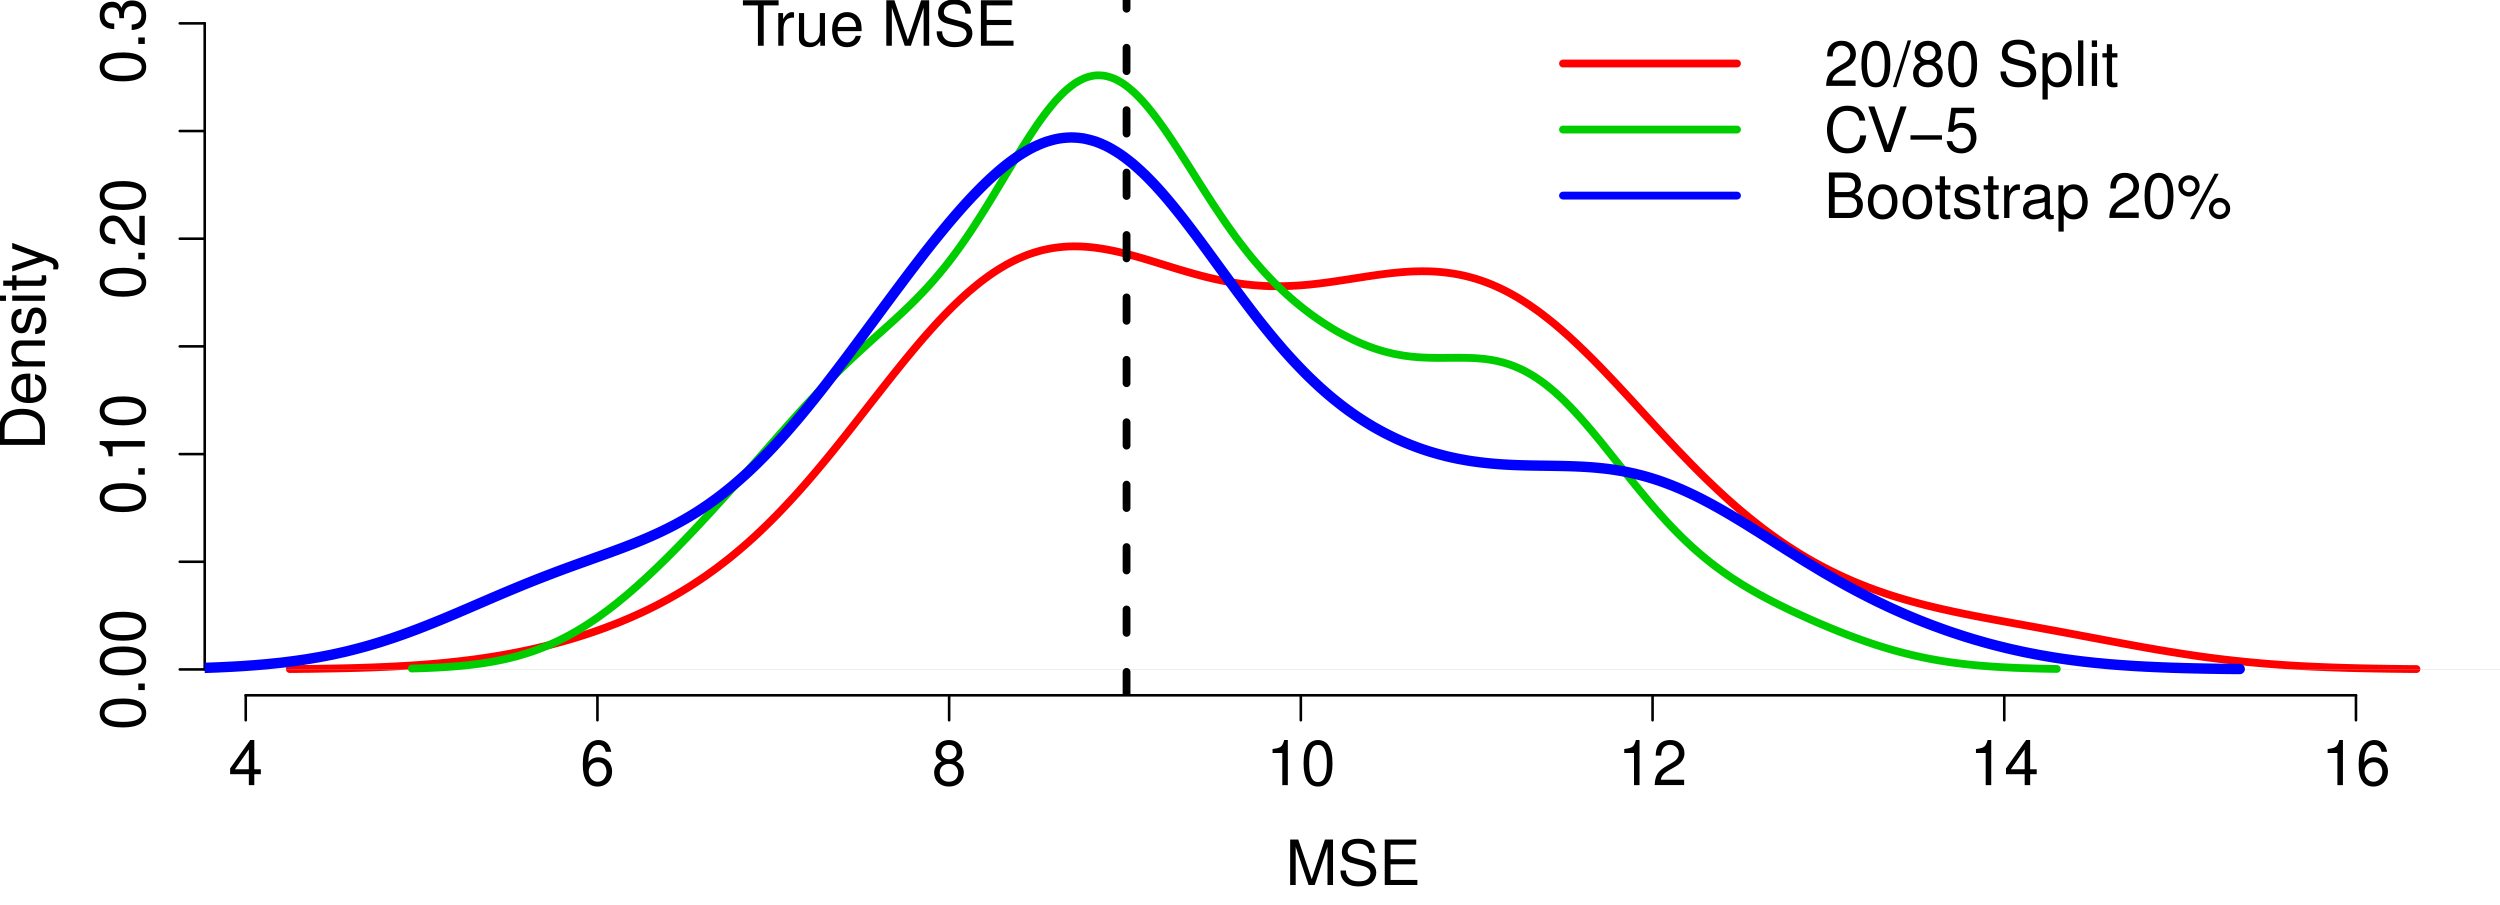
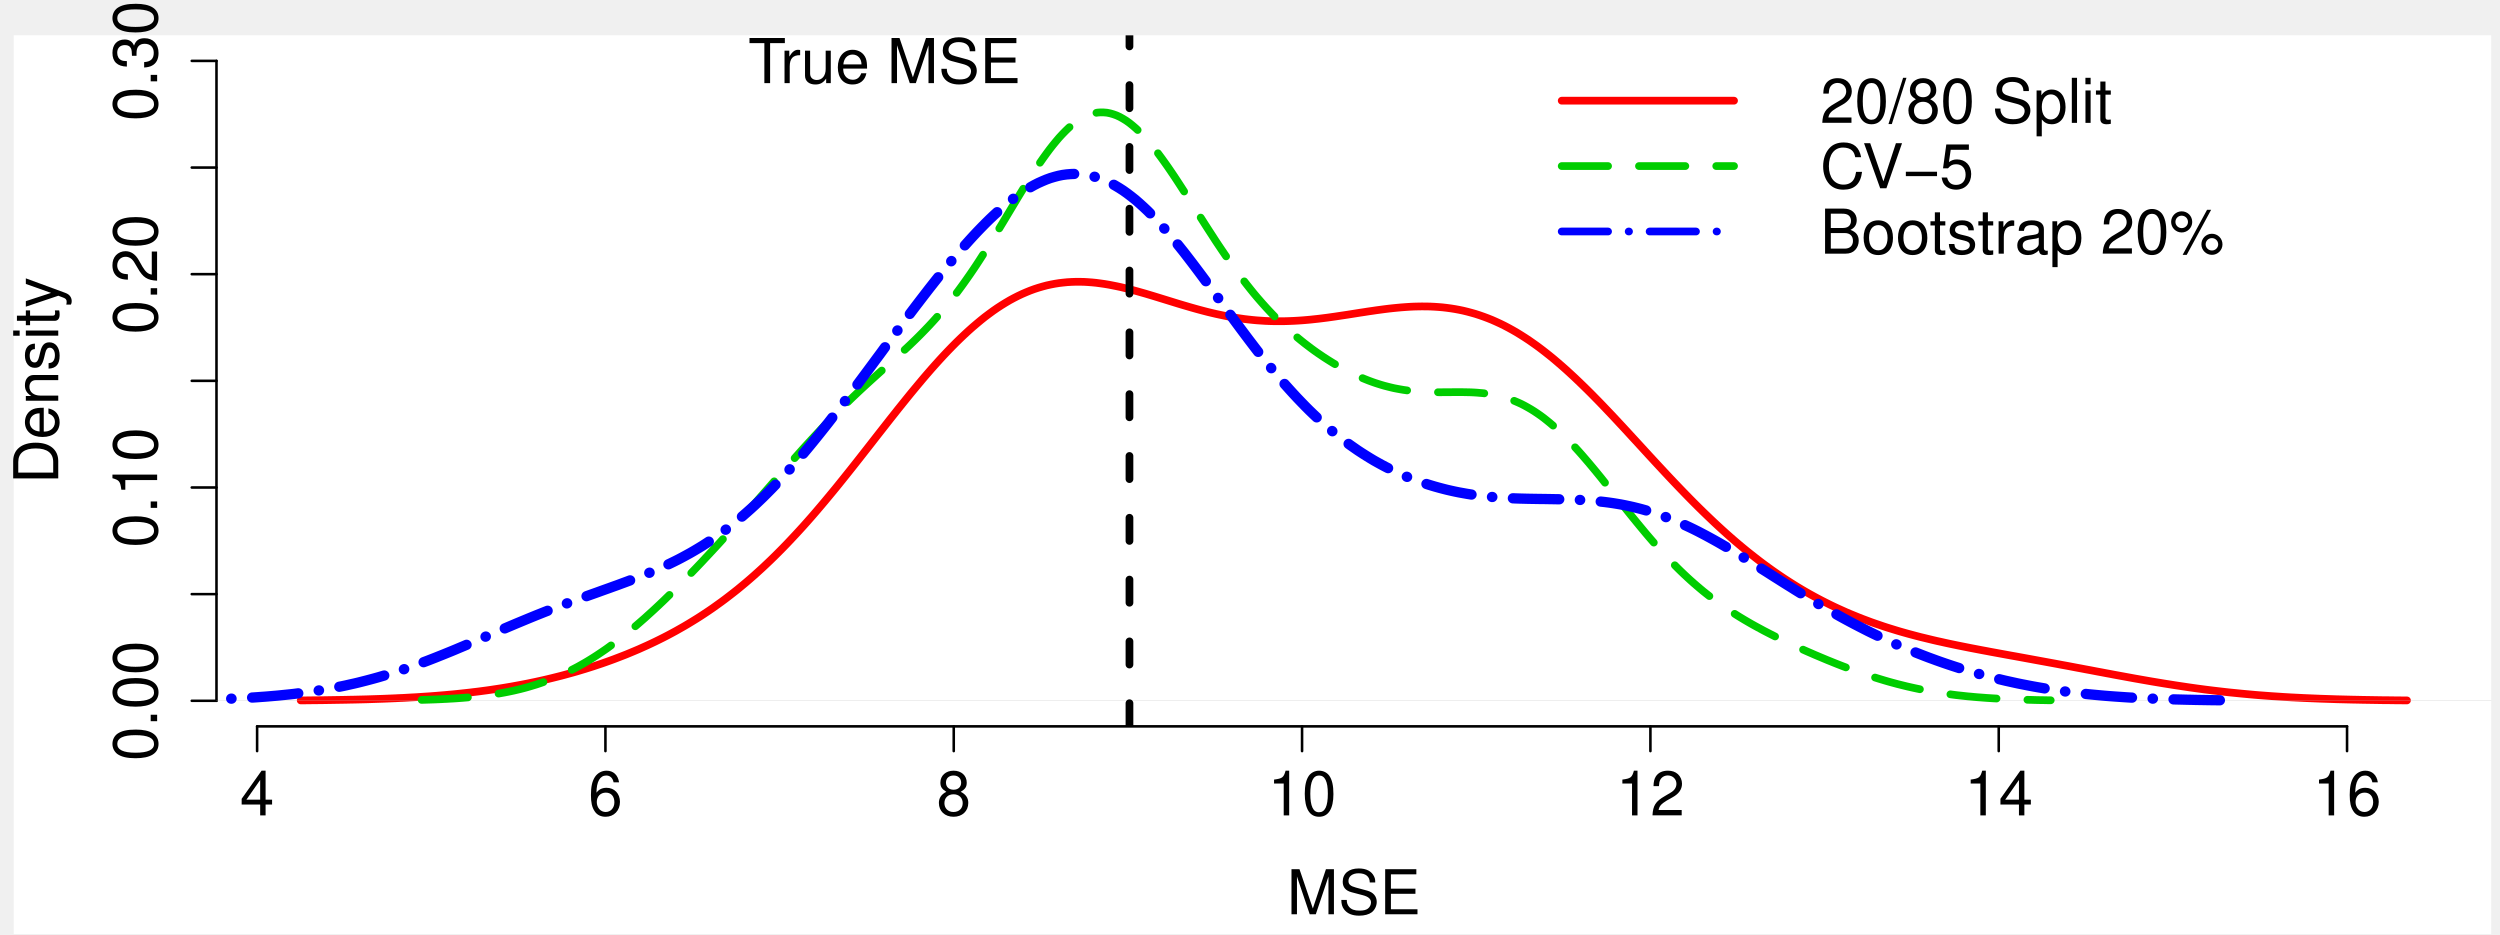
- <svg xmlns="http://www.w3.org/2000/svg" version="1.1" width="721pt" height="261pt" viewBox="0 0 721 261">
+ <svg xmlns="http://www.w3.org/2000/svg" version="1.1" width="728pt" height="272pt" viewBox="-4 -11 728 272">
  <defs>
    <clipPath id="clip_0">
      <path transform="matrix(1,0,0,-1,0,261)" d="M59.04 60.48H721.44V261.72H59.04Z" />
    </clipPath>
    <clipPath id="clip_1">
      <path transform="matrix(1,0,0,-1,0,261)" d="M59.04 60.48H721.44V261.72H59.04Z" />
    </clipPath>
  </defs>
  <path transform="matrix(1,0,0,-1,0,261)" d="M0 0H721.44V261.72H0Z" fill="#ffffff" />
  <g clip-path="url(#clip_0)">
    <path transform="matrix(1,0,0,-1,0,261)" stroke-width="2.25" stroke-linecap="round" stroke-linejoin="round" fill="none" stroke="#ff0000" d="M83.57 68.04 84.77 68.05 85.97 68.06 87.17 68.08 88.37 68.09 89.57 68.1 90.77 68.12 91.98 68.14 93.18 68.16 94.38 68.18 95.58 68.2 96.78 68.22 97.98 68.25 99.18 68.27 100.38 68.3 101.58 68.33 102.78 68.36 103.98 68.4 105.18 68.44 106.38 68.48 107.58 68.52 108.78 68.57 109.98 68.62 111.18 68.67 112.38 68.73 113.58 68.78 114.78 68.85 115.98 68.92 117.18 68.98 118.38 69.06 119.58 69.14 120.78 69.22 121.98 69.31 123.18 69.4 124.38 69.5 125.58 69.6 126.78 69.71 127.98 69.82 129.18 69.94 130.38 70.07 131.58 70.2 132.78 70.33 133.98 70.48 135.18 70.62 136.38 70.78 137.59 70.94 138.79 71.11 139.99 71.29 141.19 71.47 142.39 71.66 143.59 71.86 144.79 72.06 145.99 72.28 147.19 72.5 148.39 72.73 149.59 72.96 150.79 73.21 151.99 73.46 153.19 73.72 154.39 73.99 155.59 74.27 156.79 74.56 157.99 74.86 159.19 75.16 160.39 75.48 161.59 75.81 162.79 76.14 163.99 76.48 165.19 76.84 166.39 77.2 167.59 77.58 168.79 77.96 169.99 78.36 171.19 78.76 172.39 79.18 173.59 79.61 174.79 80.05 175.99 80.51 177.19 80.97 178.39 81.44 179.59 81.94 180.79 82.44 181.99 82.95 183.19 83.49 184.4 84.03 185.6 84.59 186.8 85.16 188 85.75 189.2 86.35 190.4 86.97 191.6 87.61 192.8 88.26 194 88.94 195.2 89.62 196.4 90.33 197.6 91.06 198.8 91.8 200 92.56 201.2 93.35 202.4 94.15 203.6 94.97 204.8 95.83 206 96.69 207.2 97.58 208.4 98.5 209.6 99.43 210.8 100.38 212 101.37 213.2 102.37 214.4 103.4 215.6 104.45 216.8 105.53 218 106.62 219.2 107.75 220.4 108.89 221.6 110.06 222.8 111.26 224 112.47 225.2 113.71 226.4 114.98 227.6 116.26 228.8 117.56 230.01 118.89 231.21 120.24 232.41 121.6 233.61 122.99 234.81 124.4 236.01 125.82 237.21 127.26 238.41 128.71 239.61 130.17 240.81 131.66 242.01 133.15 243.21 134.65 244.41 136.16 245.61 137.68 246.81 139.21 248.01 140.74 249.21 142.27 250.41 143.81 251.61 145.35 252.81 146.88 254.01 148.41 255.21 149.94 256.41 151.45 257.61 152.97 258.81 154.46 260.01 155.95 261.21 157.43 262.41 158.88 263.61 160.32 264.81 161.75 266.01 163.15 267.21 164.53 268.41 165.88 269.61 167.21 270.81 168.51 272.01 169.78 273.21 171.02 274.41 172.23 275.62 173.41 276.82 174.55 278.02 175.66 279.22 176.73 280.42 177.75 281.62 178.75 282.82 179.71 284.02 180.61 285.22 181.49 286.42 182.32 287.62 183.1 288.82 183.84 290.02 184.55 291.22 185.2 292.42 185.81 293.62 186.38 294.82 186.9 296.02 187.39 297.22 187.83 298.42 188.22 299.62 188.57 300.82 188.89 302.02 189.15 303.22 189.38 304.42 189.57 305.62 189.71 306.82 189.83 308.02 189.9 309.22 189.94H310.42L311.62 189.92 312.82 189.85 314.02 189.76 315.22 189.64 316.42 189.48 317.62 189.31 318.82 189.11 320.02 188.88 321.22 188.64 322.43 188.38 323.63 188.09 324.83 187.79 326.03 187.48 327.23 187.15 328.43 186.81 329.63 186.47 330.83 186.11 332.03 185.75 333.23 185.38 334.43 185.01 335.63 184.64 336.83 184.27 338.03 183.9 339.23 183.53 340.43 183.17 341.63 182.82 342.83 182.47 344.03 182.13 345.23 181.8 346.43 181.48 347.63 181.17 348.83 180.88 350.03 180.6 351.23 180.34 352.43 180.09 353.63 179.85 354.83 179.64 356.03 179.44 357.23 179.26 358.43 179.09 359.63 178.95 360.83 178.82 362.03 178.71 363.23 178.63 364.43 178.55 365.63 178.5 366.83 178.47 368.04 178.46H369.24L370.44 178.48 371.64 178.52 372.84 178.57 374.04 178.64 375.24 178.72 376.44 178.82 377.64 178.93 378.84 179.06 380.04 179.19 381.24 179.34 382.44 179.49 383.64 179.66 384.84 179.83 386.04 180.01 387.24 180.19 388.44 180.37 389.64 180.56 390.84 180.75 392.04 180.94 393.24 181.12 394.44 181.31 395.64 181.48 396.84 181.66 398.04 181.82 399.24 181.98 400.44 182.13 401.64 182.26 402.84 182.38 404.04 182.49 405.24 182.58 406.44 182.66 407.64 182.72 408.84 182.75 410.04 182.77 411.24 182.76 412.44 182.74 413.65 182.68 414.85 182.6 416.05 182.5 417.25 182.36 418.45 182.2 419.65 182.01 420.85 181.79 422.05 181.54 423.25 181.25 424.45 180.93 425.65 180.59 426.85 180.2 428.05 179.78 429.25 179.33 430.45 178.85 431.65 178.32 432.85 177.77 434.05 177.18 435.25 176.55 436.45 175.89 437.65 175.2 438.85 174.46 440.05 173.7 441.25 172.91 442.45 172.07 443.65 171.22 444.85 170.32 446.05 169.39 447.25 168.44 448.45 167.46 449.65 166.44 450.85 165.4 452.05 164.34 453.25 163.24 454.45 162.13 455.65 160.99 456.85 159.83 458.05 158.66 459.26 157.46 460.46 156.24 461.66 155.02 462.86 153.77 464.06 152.51 465.26 151.25 466.46 149.97 467.66 148.68 468.86 147.39 470.06 146.09 471.26 144.78 472.46 143.48 473.66 142.17 474.86 140.86 476.06 139.55 477.26 138.25 478.46 136.95 479.66 135.66 480.86 134.37 482.06 133.09 483.26 131.82 484.46 130.56 485.66 129.31 486.86 128.07 488.06 126.84 489.26 125.63 490.46 124.43 491.66 123.25 492.86 122.09 494.06 120.94 495.26 119.8 496.46 118.69 497.66 117.59 498.86 116.51 500.06 115.45 501.26 114.41 502.46 113.39 503.66 112.39 504.86 111.41 506.07 110.45 507.27 109.51 508.47 108.58 509.67 107.68 510.87 106.8 512.07 105.94 513.27 105.1 514.47 104.28 515.67 103.48 516.87 102.7 518.07 101.94 519.27 101.19 520.47 100.47 521.67 99.77 522.87 99.08 524.07 98.42 525.27 97.77 526.47 97.14 527.67 96.53 528.87 95.93 530.07 95.35 531.27 94.79 532.47 94.25 533.67 93.71 534.87 93.2 536.07 92.71 537.27 92.22 538.47 91.75 539.67 91.3 540.87 90.85 542.07 90.43 543.27 90.02 544.47 89.61 545.67 89.22 546.87 88.85 548.07 88.48 549.27 88.12 550.47 87.78 551.68 87.44 552.88 87.12 554.08 86.8 555.28 86.49 556.48 86.2 557.68 85.91 558.88 85.62 560.08 85.34 561.28 85.08 562.48 84.81 563.68 84.55 564.88 84.3 566.08 84.05 567.28 83.81 568.48 83.57 569.68 83.33 570.88 83.1 572.08 82.87 573.28 82.64 574.48 82.42 575.68 82.19 576.88 81.97 578.08 81.75 579.28 81.53 580.48 81.31 581.68 81.09 582.88 80.88 584.08 80.66 585.28 80.44 586.48 80.22 587.68 80 588.88 79.78 590.08 79.56 591.28 79.34 592.48 79.12 593.68 78.9 594.88 78.68 596.08 78.45 597.29 78.23 598.49 78.01 599.69 77.78 600.89 77.55 602.09 77.33 603.29 77.1 604.49 76.88 605.69 76.65 606.89 76.42 608.09 76.2 609.29 75.97 610.49 75.75 611.69 75.52 612.89 75.3 614.09 75.08 615.29 74.86 616.49 74.64 617.69 74.42 618.89 74.21 620.09 74 621.29 73.79 622.49 73.58 623.69 73.38 624.89 73.18 626.09 72.98 627.29 72.79 628.49 72.6 629.69 72.41 630.89 72.23 632.09 72.05 633.29 71.87 634.49 71.7 635.69 71.53 636.89 71.37 638.09 71.21 639.29 71.06 640.49 70.91 641.69 70.77 642.89 70.63 644.1 70.49 645.3 70.36 646.5 70.24 647.7 70.12 648.9 70 650.1 69.89 651.3 69.78 652.5 69.67 653.7 69.57 654.9 69.48 656.1 69.39 657.3 69.3 658.5 69.22 659.7 69.14 660.9 69.06 662.1 68.99 663.3 68.92 664.5 68.86 665.7 68.8 666.9 68.74 668.1 68.69 669.3 68.64 670.5 68.59 671.7 68.54 672.9 68.5 674.1 68.46 675.3 68.42 676.5 68.38 677.7 68.35 678.9 68.32 680.1 68.29 681.3 68.26 682.5 68.24 683.7 68.21 684.9 68.19 686.1 68.17 687.3 68.15 688.5 68.13 689.71 68.11 690.91 68.1 692.11 68.09 693.31 68.07 694.51 68.06 695.71 68.05 696.91 68.04" />
  </g>
  <path transform="matrix(1,0,0,-1,0,261)" stroke-width=".75" stroke-linecap="round" stroke-linejoin="round" fill="none" stroke="#000000" d="M70.87 60.48H679.46" />
  <path transform="matrix(1,0,0,-1,0,261)" stroke-width=".75" stroke-linecap="round" stroke-linejoin="round" fill="none" stroke="#000000" d="M70.87 60.48V53.28" />
  <path transform="matrix(1,0,0,-1,0,261)" stroke-width=".75" stroke-linecap="round" stroke-linejoin="round" fill="none" stroke="#000000" d="M172.3 60.48V53.28" />
  <path transform="matrix(1,0,0,-1,0,261)" stroke-width=".75" stroke-linecap="round" stroke-linejoin="round" fill="none" stroke="#000000" d="M273.73 60.48V53.28" />
  <path transform="matrix(1,0,0,-1,0,261)" stroke-width=".75" stroke-linecap="round" stroke-linejoin="round" fill="none" stroke="#000000" d="M375.16 60.48V53.28" />
  <path transform="matrix(1,0,0,-1,0,261)" stroke-width=".75" stroke-linecap="round" stroke-linejoin="round" fill="none" stroke="#000000" d="M476.6 60.48V53.28" />
  <path transform="matrix(1,0,0,-1,0,261)" stroke-width=".75" stroke-linecap="round" stroke-linejoin="round" fill="none" stroke="#000000" d="M578.03 60.48V53.28" />
  <path transform="matrix(1,0,0,-1,0,261)" stroke-width=".75" stroke-linecap="round" stroke-linejoin="round" fill="none" stroke="#000000" d="M679.46 60.48V53.28" />
  <text xml:space="preserve" transform="matrix(1 0 -0 1 0 261)" font-size="18" font-family="Helvetica">
    <tspan y="-34.56" x="65.87">4</tspan>
  </text>
  <text xml:space="preserve" transform="matrix(1 0 -0 1 0 261)" font-size="18" font-family="Helvetica">
    <tspan y="-34.56" x="167.3">6</tspan>
  </text>
  <text xml:space="preserve" transform="matrix(1 0 -0 1 0 261)" font-size="18" font-family="Helvetica">
    <tspan y="-34.56" x="268.73">8</tspan>
  </text>
  <text xml:space="preserve" transform="matrix(1 0 -0 1 0 261)" font-size="18" font-family="Helvetica">
    <tspan y="-34.56" x="365.16 375.168">10</tspan>
  </text>
  <text xml:space="preserve" transform="matrix(1 0 -0 1 0 261)" font-size="18" font-family="Helvetica">
    <tspan y="-34.56" x="466.59 476.598">12</tspan>
  </text>
  <text xml:space="preserve" transform="matrix(1 0 -0 1 0 261)" font-size="18" font-family="Helvetica">
    <tspan y="-34.56" x="568.02 578.028">14</tspan>
  </text>
  <text xml:space="preserve" transform="matrix(1 0 -0 1 0 261)" font-size="18" font-family="Helvetica">
    <tspan y="-34.56" x="669.45 679.458">16</tspan>
  </text>
  <path transform="matrix(1,0,0,-1,0,261)" stroke-width=".75" stroke-linecap="round" stroke-linejoin="round" fill="none" stroke="#000000" d="M59.04 67.93V254.27" />
  <path transform="matrix(1,0,0,-1,0,261)" stroke-width=".75" stroke-linecap="round" stroke-linejoin="round" fill="none" stroke="#000000" d="M59.04 67.93H51.84" />
  <path transform="matrix(1,0,0,-1,0,261)" stroke-width=".75" stroke-linecap="round" stroke-linejoin="round" fill="none" stroke="#000000" d="M59.04 98.99H51.84" />
  <path transform="matrix(1,0,0,-1,0,261)" stroke-width=".75" stroke-linecap="round" stroke-linejoin="round" fill="none" stroke="#000000" d="M59.04 130.04H51.84" />
  <path transform="matrix(1,0,0,-1,0,261)" stroke-width=".75" stroke-linecap="round" stroke-linejoin="round" fill="none" stroke="#000000" d="M59.04 161.1H51.84" />
  <path transform="matrix(1,0,0,-1,0,261)" stroke-width=".75" stroke-linecap="round" stroke-linejoin="round" fill="none" stroke="#000000" d="M59.04 192.16H51.84" />
  <path transform="matrix(1,0,0,-1,0,261)" stroke-width=".75" stroke-linecap="round" stroke-linejoin="round" fill="none" stroke="#000000" d="M59.04 223.21H51.84" />
  <path transform="matrix(1,0,0,-1,0,261)" stroke-width=".75" stroke-linecap="round" stroke-linejoin="round" fill="none" stroke="#000000" d="M59.04 254.27H51.84" />
  <text xml:space="preserve" transform="matrix(0 -1 1 0 0 261)" font-size="18" font-family="Helvetica">
    <tspan y="41.76" x="50.42 60.428 65.432 75.44">0.00</tspan>
  </text>
  <text xml:space="preserve" transform="matrix(0 -1 1 0 0 261)" font-size="18" font-family="Helvetica">
    <tspan y="41.76" x="112.53 122.538 127.542 137.55">0.10</tspan>
  </text>
  <text xml:space="preserve" transform="matrix(0 -1 1 0 0 261)" font-size="18" font-family="Helvetica">
    <tspan y="41.76" x="174.64 184.648 189.652 199.66">0.20</tspan>
  </text>
  <text xml:space="preserve" transform="matrix(0 -1 1 0 0 261)" font-size="18" font-family="Helvetica">
    <tspan y="41.76" x="236.75 246.758 251.762 261.77">0.30</tspan>
  </text>
  <text xml:space="preserve" transform="matrix(1 0 -0 1 0 261)" font-size="18" font-family="Helvetica">
    <tspan y="-5.76" x="370.74 385.734 397.74">MSE</tspan>
  </text>
  <text xml:space="preserve" transform="matrix(0 -1 1 0 0 261)" font-size="18" font-family="Helvetica">
    <tspan y="12.96" x="131.09 144.086 154.094 164.102 173.102 177.098 182.102">Density</tspan>
  </text>
  <g clip-path="url(#clip_1)">
    <path transform="matrix(1,0,0,-1,0,261)" stroke-width=".08" stroke-linecap="round" stroke-linejoin="round" fill="none" stroke="#bebebe" d="M59.04 67.93H721.44" />
-     <path transform="matrix(1,0,0,-1,0,261)" stroke-width="2.25" stroke-linecap="round" stroke-linejoin="round" fill="none" stroke="#00cd00" d="M118.77 68.19 119.7 68.22 120.63 68.25 121.55 68.28 122.48 68.31 123.41 68.35 124.34 68.39 125.27 68.44 126.2 68.48 127.13 68.54 128.05 68.59 128.98 68.65 129.91 68.72 130.84 68.79 131.77 68.87 132.7 68.95 133.62 69.04 134.55 69.13 135.48 69.23 136.41 69.34 137.34 69.46 138.27 69.58 139.19 69.72 140.12 69.86 141.05 70.01 141.98 70.17 142.91 70.34 143.84 70.52 144.76 70.71 145.69 70.91 146.62 71.13 147.55 71.35 148.48 71.59 149.41 71.84 150.33 72.11 151.26 72.39 152.19 72.67 153.12 72.98 154.05 73.3 154.98 73.64 155.9 73.99 156.83 74.35 157.76 74.73 158.69 75.13 159.62 75.55 160.55 75.98 161.47 76.42 162.4 76.89 163.33 77.37 164.26 77.86 165.19 78.38 166.12 78.91 167.04 79.45 167.97 80.02 168.9 80.6 169.83 81.2 170.76 81.82 171.69 82.45 172.62 83.09 173.54 83.76 174.47 84.44 175.4 85.13 176.33 85.84 177.26 86.56 178.19 87.3 179.11 88.06 180.04 88.82 180.97 89.6 181.9 90.4 182.83 91.21 183.76 92.02 184.68 92.86 185.61 93.7 186.54 94.55 187.47 95.42 188.4 96.3 189.33 97.18 190.25 98.08 191.18 98.98 192.11 99.89 193.04 100.82 193.97 101.75 194.9 102.69 195.82 103.63 196.75 104.59 197.68 105.55 198.61 106.51 199.54 107.49 200.47 108.47 201.39 109.46 202.32 110.45 203.25 111.45 204.18 112.45 205.11 113.46 206.04 114.48 206.96 115.5 207.89 116.52 208.82 117.55 209.75 118.58 210.68 119.62 211.61 120.66 212.54 121.7 213.46 122.75 214.39 123.8 215.32 124.85 216.25 125.91 217.18 126.97 218.11 128.03 219.03 129.08 219.96 130.14 220.89 131.2 221.82 132.26 222.75 133.32 223.68 134.38 224.6 135.43 225.53 136.49 226.46 137.54 227.39 138.58 228.32 139.62 229.25 140.66 230.17 141.69 231.1 142.71 232.03 143.72 232.96 144.73 233.89 145.73 234.82 146.73 235.74 147.71 236.67 148.68 237.6 149.65 238.53 150.6 239.46 151.55 240.39 152.48 241.31 153.41 242.24 154.32 243.17 155.22 244.1 156.12 245.03 157 245.96 157.88 246.88 158.74 247.81 159.6 248.74 160.45 249.67 161.3 250.6 162.14 251.53 162.98 252.45 163.81 253.38 164.64 254.31 165.47 255.24 166.3 256.17 167.14 257.1 167.98 258.03 168.82 258.95 169.68 259.88 170.54 260.81 171.41 261.74 172.3 262.67 173.2 263.6 174.12 264.52 175.05 265.45 176.01 266.38 176.98 267.31 177.98 268.24 179 269.17 180.05 270.09 181.12 271.02 182.23 271.95 183.35 272.88 184.51 273.81 185.7 274.74 186.92 275.66 188.16 276.59 189.44 277.52 190.75 278.45 192.08 279.38 193.44 280.31 194.83 281.23 196.24 282.16 197.69 283.09 199.15 284.02 200.63 284.95 202.13 285.88 203.64 286.8 205.17 287.73 206.71 288.66 208.25 289.59 209.8 290.52 211.35 291.45 212.89 292.37 214.43 293.3 215.96 294.23 217.47 295.16 218.96 296.09 220.43 297.02 221.87 297.95 223.28 298.87 224.66 299.8 225.99 300.73 227.28 301.66 228.53 302.59 229.72 303.52 230.85 304.44 231.94 305.37 232.94 306.3 233.89 307.23 234.79 308.16 235.58 309.09 236.31 310.01 236.99 310.94 237.55 311.87 238.04 312.8 238.47 313.73 238.79 314.66 239.03 315.58 239.21 316.51 239.28 317.44 239.26 318.37 239.18 319.3 238.99 320.23 238.72 321.15 238.39 322.08 237.96 323.01 237.44 323.94 236.87 324.87 236.21 325.8 235.46 326.72 234.67 327.65 233.8 328.58 232.86 329.51 231.87 330.44 230.82 331.37 229.7 332.29 228.55 333.22 227.35 334.15 226.1 335.08 224.81 336.01 223.5 336.94 222.14 337.87 220.76 338.79 219.37 339.72 217.94 340.65 216.5 341.58 215.05 342.51 213.59 343.44 212.13 344.36 210.66 345.29 209.19 346.22 207.73 347.15 206.27 348.08 204.83 349.01 203.4 349.93 201.97 350.86 200.57 351.79 199.19 352.72 197.82 353.65 196.47 354.58 195.16 355.5 193.86 356.43 192.58 357.36 191.34 358.29 190.12 359.22 188.93 360.15 187.76 361.07 186.62 362 185.51 362.93 184.44 363.86 183.38 364.79 182.35 365.72 181.35 366.64 180.38 367.57 179.43 368.5 178.51 369.43 177.62 370.36 176.74 371.29 175.9 372.21 175.07 373.14 174.27 374.07 173.49 375 172.73 375.93 171.99 376.86 171.28 377.78 170.58 378.71 169.9 379.64 169.24 380.57 168.61 381.5 167.98 382.43 167.38 383.36 166.8 384.28 166.23 385.21 165.68 386.14 165.15 387.07 164.64 388 164.14 388.93 163.67 389.85 163.21 390.78 162.77 391.71 162.35 392.64 161.94 393.57 161.56 394.5 161.19 395.42 160.85 396.35 160.52 397.28 160.22 398.21 159.93 399.14 159.66 400.07 159.42 400.99 159.19 401.92 158.97 402.85 158.79 403.78 158.62 404.71 158.46 405.64 158.33 406.56 158.21 407.49 158.11 408.42 158.03 409.35 157.96 410.28 157.9 411.21 157.86 412.13 157.83 413.06 157.8 413.99 157.79 414.92 157.78H415.85L416.78 157.79 417.7 157.8H418.63L419.56 157.81H420.49 421.42L422.35 157.8 423.28 157.78 424.2 157.76 425.13 157.72 426.06 157.66 426.99 157.58 427.92 157.5 428.85 157.38 429.77 157.25 430.7 157.09 431.63 156.9 432.56 156.69 433.49 156.45 434.42 156.18 435.34 155.88 436.27 155.55 437.2 155.17 438.13 154.77 439.06 154.34 439.99 153.86 440.91 153.35 441.84 152.81 442.77 152.23 443.7 151.61 444.63 150.96 445.56 150.27 446.48 149.54 447.41 148.78 448.34 147.99 449.27 147.16 450.2 146.3 451.13 145.41 452.05 144.48 452.98 143.54 453.91 142.56 454.84 141.55 455.77 140.53 456.7 139.48 457.62 138.41 458.55 137.33 459.48 136.22 460.41 135.1 461.34 133.97 462.27 132.83 463.19 131.67 464.12 130.51 465.05 129.35 465.98 128.18 466.91 127.01 467.84 125.84 468.77 124.68 469.69 123.51 470.62 122.35 471.55 121.2 472.48 120.06 473.41 118.93 474.34 117.81 475.26 116.7 476.19 115.61 477.12 114.53 478.05 113.47 478.98 112.42 479.91 111.4 480.83 110.39 481.76 109.4 482.69 108.43 483.62 107.48 484.55 106.54 485.48 105.63 486.4 104.75 487.33 103.88 488.26 103.03 489.19 102.2 490.12 101.4 491.05 100.61 491.97 99.84 492.9 99.1 493.83 98.37 494.76 97.66 495.69 96.97 496.62 96.29 497.54 95.64 498.47 95 499.4 94.37 500.33 93.76 501.26 93.17 502.19 92.58 503.11 92.02 504.04 91.46 504.97 90.92 505.9 90.38 506.83 89.86 507.76 89.35 508.69 88.85 509.61 88.35 510.54 87.87 511.47 87.39 512.4 86.92 513.33 86.45 514.26 86 515.18 85.55 516.11 85.1 517.04 84.66 517.97 84.23 518.9 83.8 519.83 83.38 520.75 82.96 521.68 82.54 522.61 82.13 523.54 81.73 524.47 81.32 525.4 80.93 526.32 80.54 527.25 80.15 528.18 79.76 529.11 79.39 530.04 79.01 530.97 78.64 531.89 78.28 532.82 77.92 533.75 77.57 534.68 77.22 535.61 76.88 536.54 76.54 537.46 76.22 538.39 75.89 539.32 75.58 540.25 75.27 541.18 74.96 542.11 74.67 543.03 74.38 543.96 74.1 544.89 73.82 545.82 73.55 546.75 73.29 547.68 73.04 548.6 72.79 549.53 72.56 550.46 72.33 551.39 72.1 552.32 71.89 553.25 71.68 554.18 71.48 555.1 71.29 556.03 71.1 556.96 70.92 557.89 70.75 558.82 70.59 559.75 70.43 560.67 70.29 561.6 70.14 562.53 70 563.46 69.88 564.39 69.75 565.32 69.63 566.24 69.52 567.17 69.42 568.1 69.32 569.03 69.22 569.96 69.14 570.89 69.05 571.81 68.97 572.74 68.9 573.67 68.83 574.6 68.76 575.53 68.7 576.46 68.64 577.38 68.59 578.31 68.54 579.24 68.49 580.17 68.44 581.1 68.4 582.03 68.36 582.95 68.33 583.88 68.3 584.81 68.27 585.74 68.24 586.67 68.21 587.6 68.19 588.52 68.16 589.45 68.14 590.38 68.12 591.31 68.11 592.24 68.09 593.17 68.08" />
-     <path transform="matrix(1,0,0,-1,0,261)" stroke-width="3" stroke-linecap="round" stroke-linejoin="round" fill="none" stroke="#0000ff" d="M43.83 68.07 45.01 68.08 46.19 68.1 47.37 68.12 48.55 68.13 49.72 68.15 50.9 68.18 52.08 68.2 53.26 68.23 54.44 68.25 55.61 68.28 56.79 68.32 57.97 68.35 59.15 68.39 60.33 68.43 61.51 68.48 62.68 68.52 63.86 68.58 65.04 68.63 66.22 68.69 67.4 68.75 68.58 68.82 69.75 68.89 70.93 68.97 72.11 69.06 73.29 69.14 74.47 69.24 75.65 69.34 76.82 69.44 78 69.56 79.18 69.68 80.36 69.8 81.54 69.93 82.72 70.08 83.89 70.23 85.07 70.38 86.25 70.55 87.43 70.72 88.61 70.9 89.78 71.1 90.96 71.3 92.14 71.51 93.32 71.73 94.5 71.96 95.68 72.19 96.85 72.44 98.03 72.71 99.21 72.97 100.39 73.25 101.57 73.55 102.75 73.85 103.92 74.16 105.1 74.48 106.28 74.81 107.46 75.16 108.64 75.51 109.82 75.87 110.99 76.25 112.17 76.63 113.35 77.02 114.53 77.43 115.71 77.84 116.88 78.26 118.06 78.69 119.24 79.13 120.42 79.57 121.6 80.03 122.78 80.49 123.95 80.96 125.13 81.43 126.31 81.91 127.49 82.39 128.67 82.88 129.85 83.38 131.02 83.87 132.2 84.37 133.38 84.88 134.56 85.38 135.74 85.89 136.92 86.4 138.09 86.9 139.27 87.41 140.45 87.92 141.63 88.43 142.81 88.93 143.98 89.43 145.16 89.93 146.34 90.43 147.52 90.92 148.7 91.41 149.88 91.9 151.05 92.38 152.23 92.86 153.41 93.33 154.59 93.8 155.77 94.26 156.95 94.72 158.12 95.17 159.3 95.62 160.48 96.07 161.66 96.51 162.84 96.95 164.02 97.38 165.19 97.81 166.37 98.24 167.55 98.66 168.73 99.08 169.91 99.5 171.09 99.93 172.26 100.35 173.44 100.77 174.62 101.2 175.8 101.62 176.98 102.06 178.15 102.49 179.33 102.93 180.51 103.38 181.69 103.84 182.87 104.3 184.05 104.78 185.22 105.26 186.4 105.76 187.58 106.27 188.76 106.8 189.94 107.34 191.12 107.9 192.29 108.47 193.47 109.06 194.65 109.68 195.83 110.32 197.01 110.97 198.19 111.65 199.36 112.35 200.54 113.07 201.72 113.83 202.9 114.61 204.08 115.4 205.25 116.24 206.43 117.09 207.61 117.97 208.79 118.89 209.97 119.83 211.15 120.79 212.32 121.79 213.5 122.82 214.68 123.87 215.86 124.95 217.04 126.07 218.22 127.2 219.39 128.37 220.57 129.56 221.75 130.78 222.93 132.02 224.11 133.3 225.29 134.59 226.46 135.91 227.64 137.25 228.82 138.62 230 140 231.18 141.41 232.36 142.84 233.53 144.28 234.71 145.75 235.89 147.23 237.07 148.72 238.25 150.24 239.42 151.76 240.6 153.29 241.78 154.84 242.96 156.4 244.14 157.96 245.32 159.54 246.49 161.12 247.67 162.7 248.85 164.29 250.03 165.88 251.21 167.48 252.39 169.07 253.56 170.67 254.74 172.26 255.92 173.85 257.1 175.44 258.28 177.03 259.46 178.6 260.63 180.17 261.81 181.74 262.99 183.29 264.17 184.83 265.35 186.36 266.52 187.88 267.7 189.38 268.88 190.87 270.06 192.34 271.24 193.79 272.42 195.23 273.59 196.64 274.77 198.03 275.95 199.4 277.13 200.74 278.31 202.06 279.49 203.35 280.66 204.6 281.84 205.82 283.02 207.02 284.2 208.18 285.38 209.3 286.56 210.38 287.73 211.42 288.91 212.42 290.09 213.38 291.27 214.29 292.45 215.15 293.62 215.97 294.8 216.73 295.98 217.44 297.16 218.1 298.34 218.7 299.52 219.23 300.69 219.72 301.87 220.15 303.05 220.5 304.23 220.81 305.41 221.05 306.59 221.21 307.76 221.31 308.94 221.36 310.12 221.32 311.3 221.22 312.48 221.07 313.66 220.81 314.83 220.51 316.01 220.16 317.19 219.7 318.37 219.19 319.55 218.63 320.73 217.97 321.9 217.27 323.08 216.51 324.26 215.67 325.44 214.77 326.62 213.83 327.79 212.81 328.97 211.74 330.15 210.63 331.33 209.45 332.51 208.23 333.69 206.97 334.86 205.66 336.04 204.31 337.22 202.92 338.4 201.49 339.58 200.03 340.76 198.55 341.93 197.04 343.11 195.5 344.29 193.94 345.47 192.37 346.65 190.78 347.83 189.18 349 187.57 350.18 185.96 351.36 184.34 352.54 182.72 353.72 181.11 354.89 179.5 356.07 177.9 357.25 176.31 358.43 174.73 359.61 173.16 360.79 171.61 361.96 170.08 363.14 168.57 364.32 167.09 365.5 165.63 366.68 164.18 367.86 162.77 369.03 161.39 370.21 160.02 371.39 158.7 372.57 157.4 373.75 156.13 374.93 154.9 376.1 153.69 377.28 152.51 378.46 151.37 379.64 150.26 380.82 149.17 381.99 148.13 383.17 147.11 384.35 146.12 385.53 145.17 386.71 144.24 387.89 143.34 389.06 142.48 390.24 141.65 391.42 140.83 392.6 140.06 393.78 139.31 394.96 138.58 396.13 137.88 397.31 137.22 398.49 136.57 399.67 135.95 400.85 135.36 402.03 134.78 403.2 134.24 404.38 133.71 405.56 133.21 406.74 132.73 407.92 132.28 409.1 131.84 410.27 131.43 411.45 131.04 412.63 130.67 413.81 130.32 414.99 129.99 416.16 129.68 417.34 129.38 418.52 129.11 419.7 128.85 420.88 128.61 422.06 128.4 423.23 128.19 424.41 128 425.59 127.84 426.77 127.68 427.95 127.54 429.13 127.41 430.3 127.3 431.48 127.2 432.66 127.11 433.84 127.03 435.02 126.97 436.2 126.91 437.37 126.86 438.55 126.82 439.73 126.79 440.91 126.76 442.09 126.74 443.26 126.72 444.44 126.7 445.62 126.69 446.8 126.67 447.98 126.65 449.16 126.63 450.33 126.61 451.51 126.58 452.69 126.55 453.87 126.51 455.05 126.46 456.23 126.41 457.4 126.34 458.58 126.26 459.76 126.17 460.94 126.06 462.12 125.94 463.3 125.81 464.47 125.66 465.65 125.49 466.83 125.3 468.01 125.1 469.19 124.87 470.37 124.62 471.54 124.36 472.72 124.07 473.9 123.77 475.08 123.44 476.26 123.09 477.43 122.72 478.61 122.33 479.79 121.91 480.97 121.47 482.15 121.02 483.33 120.54 484.5 120.05 485.68 119.53 486.86 118.99 488.04 118.44 489.22 117.87 490.4 117.28 491.57 116.67 492.75 116.05 493.93 115.41 495.11 114.76 496.29 114.1 497.47 113.42 498.64 112.74 499.82 112.04 501 111.33 502.18 110.62 503.36 109.9 504.53 109.17 505.71 108.43 506.89 107.7 508.07 106.95 509.25 106.21 510.43 105.47 511.6 104.72 512.78 103.97 513.96 103.23 515.14 102.48 516.32 101.74 517.5 101.01 518.67 100.27 519.85 99.54 521.03 98.82 522.21 98.1 523.39 97.39 524.57 96.68 525.74 95.98 526.92 95.29 528.1 94.61 529.28 93.93 530.46 93.27 531.63 92.61 532.81 91.96 533.99 91.32 535.17 90.69 536.35 90.07 537.53 89.46 538.7 88.86 539.88 88.26 541.06 87.68 542.24 87.11 543.42 86.55 544.6 85.99 545.77 85.45 546.95 84.92 548.13 84.4 549.31 83.88 550.49 83.38 551.67 82.88 552.84 82.4 554.02 81.92 555.2 81.46 556.38 81 557.56 80.55 558.74 80.12 559.91 79.69 561.09 79.27 562.27 78.86 563.45 78.46 564.63 78.07 565.8 77.69 566.98 77.31 568.16 76.95 569.34 76.59 570.52 76.25 571.7 75.91 572.87 75.58 574.05 75.26 575.23 74.95 576.41 74.65 577.59 74.36 578.77 74.07 579.94 73.79 581.12 73.53 582.3 73.27 583.48 73.01 584.66 72.77 585.84 72.54 587.01 72.31 588.19 72.09 589.37 71.88 590.55 71.68 591.73 71.48 592.9 71.29 594.08 71.11 595.26 70.94 596.44 70.77 597.62 70.61 598.8 70.46 599.97 70.31 601.15 70.17 602.33 70.04 603.51 69.91 604.69 69.79 605.87 69.68 607.04 69.57 608.22 69.46 609.4 69.36 610.58 69.27 611.76 69.18 612.94 69.1 614.11 69.02 615.29 68.94 616.47 68.87 617.65 68.81 618.83 68.74 620 68.69 621.18 68.63 622.36 68.58 623.54 68.53 624.72 68.49 625.9 68.44 627.07 68.4 628.25 68.37 629.43 68.33 630.61 68.3 631.79 68.27 632.97 68.24 634.14 68.22 635.32 68.19 636.5 68.17 637.68 68.15 638.86 68.13 640.04 68.11 641.21 68.1 642.39 68.08 643.57 68.07 644.75 68.06 645.93 68.05" />
+     <path stroke-dasharray="13.5,9" transform="matrix(1,0,0,-1,0,261)" stroke-width="2.25" stroke-linecap="round" stroke-linejoin="round" fill="none" stroke="#00cd00" d="M118.77 68.19 119.7 68.22 120.63 68.25 121.55 68.28 122.48 68.31 123.41 68.35 124.34 68.39 125.27 68.44 126.2 68.48 127.13 68.54 128.05 68.59 128.98 68.65 129.91 68.72 130.84 68.79 131.77 68.87 132.7 68.95 133.62 69.04 134.55 69.13 135.48 69.23 136.41 69.34 137.34 69.46 138.27 69.58 139.19 69.72 140.12 69.86 141.05 70.01 141.98 70.17 142.91 70.34 143.84 70.52 144.76 70.71 145.69 70.91 146.62 71.13 147.55 71.35 148.48 71.59 149.41 71.84 150.33 72.11 151.26 72.39 152.19 72.67 153.12 72.98 154.05 73.3 154.98 73.64 155.9 73.99 156.83 74.35 157.76 74.73 158.69 75.13 159.62 75.55 160.55 75.98 161.47 76.42 162.4 76.89 163.33 77.37 164.26 77.86 165.19 78.38 166.12 78.91 167.04 79.45 167.97 80.02 168.9 80.6 169.83 81.2 170.76 81.82 171.69 82.45 172.62 83.09 173.54 83.76 174.47 84.44 175.4 85.13 176.33 85.84 177.26 86.56 178.19 87.3 179.11 88.06 180.04 88.82 180.97 89.6 181.9 90.4 182.83 91.21 183.76 92.02 184.68 92.86 185.61 93.7 186.54 94.55 187.47 95.42 188.4 96.3 189.33 97.18 190.25 98.08 191.18 98.98 192.11 99.89 193.04 100.82 193.97 101.75 194.9 102.69 195.82 103.63 196.75 104.59 197.68 105.55 198.61 106.51 199.54 107.49 200.47 108.47 201.39 109.46 202.32 110.45 203.25 111.45 204.18 112.45 205.11 113.46 206.04 114.48 206.96 115.5 207.89 116.52 208.82 117.55 209.75 118.58 210.68 119.62 211.61 120.66 212.54 121.7 213.46 122.75 214.39 123.8 215.32 124.85 216.25 125.91 217.18 126.97 218.11 128.03 219.03 129.08 219.96 130.14 220.89 131.2 221.82 132.26 222.75 133.32 223.68 134.38 224.6 135.43 225.53 136.49 226.46 137.54 227.39 138.58 228.32 139.62 229.25 140.66 230.17 141.69 231.1 142.71 232.03 143.72 232.96 144.73 233.89 145.73 234.82 146.73 235.74 147.71 236.67 148.68 237.6 149.65 238.53 150.6 239.46 151.55 240.39 152.48 241.31 153.41 242.24 154.32 243.17 155.22 244.1 156.12 245.03 157 245.96 157.88 246.88 158.74 247.81 159.6 248.74 160.45 249.67 161.3 250.6 162.14 251.53 162.98 252.45 163.81 253.38 164.64 254.31 165.47 255.24 166.3 256.17 167.14 257.1 167.98 258.03 168.82 258.95 169.68 259.88 170.54 260.81 171.41 261.74 172.3 262.67 173.2 263.6 174.12 264.52 175.05 265.45 176.01 266.38 176.98 267.31 177.98 268.24 179 269.17 180.05 270.09 181.12 271.02 182.23 271.95 183.35 272.88 184.51 273.81 185.7 274.74 186.92 275.66 188.16 276.59 189.44 277.52 190.75 278.45 192.08 279.38 193.44 280.31 194.83 281.23 196.24 282.16 197.69 283.09 199.15 284.02 200.63 284.95 202.13 285.88 203.64 286.8 205.17 287.73 206.71 288.66 208.25 289.59 209.8 290.52 211.35 291.45 212.89 292.37 214.43 293.3 215.96 294.23 217.47 295.16 218.96 296.09 220.43 297.02 221.87 297.95 223.28 298.87 224.66 299.8 225.99 300.73 227.28 301.66 228.53 302.59 229.72 303.52 230.85 304.44 231.94 305.37 232.94 306.3 233.89 307.23 234.79 308.16 235.58 309.09 236.31 310.01 236.99 310.94 237.55 311.87 238.04 312.8 238.47 313.73 238.79 314.66 239.03 315.58 239.21 316.51 239.28 317.44 239.26 318.37 239.18 319.3 238.99 320.23 238.72 321.15 238.39 322.08 237.96 323.01 237.44 323.94 236.87 324.87 236.21 325.8 235.46 326.72 234.67 327.65 233.8 328.58 232.86 329.51 231.87 330.44 230.82 331.37 229.7 332.29 228.55 333.22 227.35 334.15 226.1 335.08 224.81 336.01 223.5 336.94 222.14 337.87 220.76 338.79 219.37 339.72 217.94 340.65 216.5 341.58 215.05 342.51 213.59 343.44 212.13 344.36 210.66 345.29 209.19 346.22 207.73 347.15 206.27 348.08 204.83 349.01 203.4 349.93 201.97 350.86 200.57 351.79 199.19 352.72 197.82 353.65 196.47 354.58 195.16 355.5 193.86 356.43 192.58 357.36 191.34 358.29 190.12 359.22 188.93 360.15 187.76 361.07 186.62 362 185.51 362.93 184.44 363.86 183.38 364.79 182.35 365.72 181.35 366.64 180.38 367.57 179.43 368.5 178.51 369.43 177.62 370.36 176.74 371.29 175.9 372.21 175.07 373.14 174.27 374.07 173.49 375 172.73 375.93 171.99 376.86 171.28 377.78 170.58 378.71 169.9 379.64 169.24 380.57 168.61 381.5 167.98 382.43 167.38 383.36 166.8 384.28 166.23 385.21 165.68 386.14 165.15 387.07 164.64 388 164.14 388.93 163.67 389.85 163.21 390.78 162.77 391.71 162.35 392.64 161.94 393.57 161.56 394.5 161.19 395.42 160.85 396.35 160.52 397.28 160.22 398.21 159.93 399.14 159.66 400.07 159.42 400.99 159.19 401.92 158.97 402.85 158.79 403.78 158.62 404.71 158.46 405.64 158.33 406.56 158.21 407.49 158.11 408.42 158.03 409.35 157.96 410.28 157.9 411.21 157.86 412.13 157.83 413.06 157.8 413.99 157.79 414.92 157.78H415.85L416.78 157.79 417.7 157.8H418.63L419.56 157.81H420.49 421.42L422.35 157.8 423.28 157.78 424.2 157.76 425.13 157.72 426.06 157.66 426.99 157.58 427.92 157.5 428.85 157.38 429.77 157.25 430.7 157.09 431.63 156.9 432.56 156.69 433.49 156.45 434.42 156.18 435.34 155.88 436.27 155.55 437.2 155.17 438.13 154.77 439.06 154.34 439.99 153.86 440.91 153.35 441.84 152.81 442.77 152.23 443.7 151.61 444.63 150.96 445.56 150.27 446.48 149.54 447.41 148.78 448.34 147.99 449.27 147.16 450.2 146.3 451.13 145.41 452.05 144.48 452.98 143.54 453.91 142.56 454.84 141.55 455.77 140.53 456.7 139.48 457.62 138.41 458.55 137.33 459.48 136.22 460.41 135.1 461.34 133.97 462.27 132.83 463.19 131.67 464.12 130.51 465.05 129.35 465.98 128.18 466.91 127.01 467.84 125.84 468.77 124.68 469.69 123.51 470.62 122.35 471.55 121.2 472.48 120.06 473.41 118.93 474.34 117.81 475.26 116.7 476.19 115.61 477.12 114.53 478.05 113.47 478.98 112.42 479.91 111.4 480.83 110.39 481.76 109.4 482.69 108.43 483.62 107.48 484.55 106.54 485.48 105.63 486.4 104.75 487.33 103.88 488.26 103.03 489.19 102.2 490.12 101.4 491.05 100.61 491.97 99.84 492.9 99.1 493.83 98.37 494.76 97.66 495.69 96.97 496.62 96.29 497.54 95.64 498.47 95 499.4 94.37 500.33 93.76 501.26 93.17 502.19 92.58 503.11 92.02 504.04 91.46 504.97 90.92 505.9 90.38 506.83 89.86 507.76 89.35 508.69 88.85 509.61 88.35 510.54 87.87 511.47 87.39 512.4 86.92 513.33 86.45 514.26 86 515.18 85.55 516.11 85.1 517.04 84.66 517.97 84.23 518.9 83.8 519.83 83.38 520.75 82.96 521.68 82.54 522.61 82.13 523.54 81.73 524.47 81.32 525.4 80.93 526.32 80.54 527.25 80.15 528.18 79.76 529.11 79.39 530.04 79.01 530.97 78.64 531.89 78.28 532.82 77.92 533.75 77.57 534.68 77.22 535.61 76.88 536.54 76.54 537.46 76.22 538.39 75.89 539.32 75.58 540.25 75.27 541.18 74.96 542.11 74.67 543.03 74.38 543.96 74.1 544.89 73.82 545.82 73.55 546.75 73.29 547.68 73.04 548.6 72.79 549.53 72.56 550.46 72.33 551.39 72.1 552.32 71.89 553.25 71.68 554.18 71.48 555.1 71.29 556.03 71.1 556.96 70.92 557.89 70.75 558.82 70.59 559.75 70.43 560.67 70.29 561.6 70.14 562.53 70 563.46 69.88 564.39 69.75 565.32 69.63 566.24 69.52 567.17 69.42 568.1 69.32 569.03 69.22 569.96 69.14 570.89 69.05 571.81 68.97 572.74 68.9 573.67 68.83 574.6 68.76 575.53 68.7 576.46 68.64 577.38 68.59 578.31 68.54 579.24 68.49 580.17 68.44 581.1 68.4 582.03 68.36 582.95 68.33 583.88 68.3 584.81 68.27 585.74 68.24 586.67 68.21 587.6 68.19 588.52 68.16 589.45 68.14 590.38 68.12 591.31 68.11 592.24 68.09 593.17 68.08" />
+     <path stroke-dasharray="13.5,6,0.1,6" transform="matrix(1,0,0,-1,0,261)" stroke-width="3" stroke-linecap="round" stroke-linejoin="round" fill="none" stroke="#0000ff" d="M43.83 68.07 45.01 68.08 46.19 68.1 47.37 68.12 48.55 68.13 49.72 68.15 50.9 68.18 52.08 68.2 53.26 68.23 54.44 68.25 55.61 68.28 56.79 68.32 57.97 68.35 59.15 68.39 60.33 68.43 61.51 68.48 62.68 68.52 63.86 68.58 65.04 68.63 66.22 68.69 67.4 68.75 68.58 68.82 69.75 68.89 70.93 68.97 72.11 69.06 73.29 69.14 74.47 69.24 75.65 69.34 76.82 69.44 78 69.56 79.18 69.68 80.36 69.8 81.54 69.93 82.72 70.08 83.89 70.23 85.07 70.38 86.25 70.55 87.43 70.72 88.61 70.9 89.78 71.1 90.96 71.3 92.14 71.51 93.32 71.73 94.5 71.96 95.68 72.19 96.85 72.44 98.03 72.71 99.21 72.97 100.39 73.25 101.57 73.55 102.75 73.85 103.92 74.16 105.1 74.48 106.28 74.81 107.46 75.16 108.64 75.51 109.82 75.87 110.99 76.25 112.17 76.63 113.35 77.02 114.53 77.43 115.71 77.84 116.88 78.26 118.06 78.69 119.24 79.13 120.42 79.57 121.6 80.03 122.78 80.49 123.95 80.96 125.13 81.43 126.31 81.91 127.49 82.39 128.67 82.88 129.85 83.38 131.02 83.87 132.2 84.37 133.38 84.88 134.56 85.38 135.74 85.89 136.92 86.4 138.09 86.9 139.27 87.41 140.45 87.92 141.63 88.43 142.81 88.93 143.98 89.43 145.16 89.93 146.34 90.43 147.52 90.92 148.7 91.41 149.88 91.9 151.05 92.38 152.23 92.86 153.41 93.33 154.59 93.8 155.77 94.26 156.95 94.72 158.12 95.17 159.3 95.62 160.48 96.07 161.66 96.51 162.84 96.95 164.02 97.38 165.19 97.81 166.37 98.24 167.55 98.66 168.73 99.08 169.91 99.5 171.09 99.93 172.26 100.35 173.44 100.77 174.62 101.2 175.8 101.62 176.98 102.06 178.15 102.49 179.33 102.93 180.51 103.38 181.69 103.84 182.87 104.3 184.05 104.78 185.22 105.26 186.4 105.76 187.58 106.27 188.76 106.8 189.94 107.34 191.12 107.9 192.29 108.47 193.47 109.06 194.65 109.68 195.83 110.32 197.01 110.97 198.19 111.65 199.36 112.35 200.54 113.07 201.72 113.83 202.9 114.61 204.08 115.4 205.25 116.24 206.43 117.09 207.61 117.97 208.79 118.89 209.97 119.83 211.15 120.79 212.32 121.79 213.5 122.82 214.68 123.87 215.86 124.95 217.04 126.07 218.22 127.2 219.39 128.37 220.57 129.56 221.75 130.78 222.93 132.02 224.11 133.3 225.29 134.59 226.46 135.91 227.64 137.25 228.82 138.62 230 140 231.18 141.41 232.36 142.84 233.53 144.28 234.71 145.75 235.89 147.23 237.07 148.72 238.25 150.24 239.42 151.76 240.6 153.29 241.78 154.84 242.96 156.4 244.14 157.96 245.32 159.54 246.49 161.12 247.67 162.7 248.85 164.29 250.03 165.88 251.21 167.48 252.39 169.07 253.56 170.67 254.74 172.26 255.92 173.85 257.1 175.44 258.28 177.03 259.46 178.6 260.63 180.17 261.81 181.74 262.99 183.29 264.17 184.83 265.35 186.36 266.52 187.88 267.7 189.38 268.88 190.87 270.06 192.34 271.24 193.79 272.42 195.23 273.59 196.64 274.77 198.03 275.95 199.4 277.13 200.74 278.31 202.06 279.49 203.35 280.66 204.6 281.84 205.82 283.02 207.02 284.2 208.18 285.38 209.3 286.56 210.38 287.73 211.42 288.91 212.42 290.09 213.38 291.27 214.29 292.45 215.15 293.62 215.97 294.8 216.73 295.98 217.44 297.16 218.1 298.34 218.7 299.52 219.23 300.69 219.72 301.87 220.15 303.05 220.5 304.23 220.81 305.41 221.05 306.59 221.21 307.76 221.31 308.94 221.36 310.12 221.32 311.3 221.22 312.48 221.07 313.66 220.81 314.83 220.51 316.01 220.16 317.19 219.7 318.37 219.19 319.55 218.63 320.73 217.97 321.9 217.27 323.08 216.51 324.26 215.67 325.44 214.77 326.62 213.83 327.79 212.81 328.97 211.74 330.15 210.63 331.33 209.45 332.51 208.23 333.69 206.97 334.86 205.66 336.04 204.31 337.22 202.92 338.4 201.49 339.58 200.03 340.76 198.55 341.93 197.04 343.11 195.5 344.29 193.94 345.47 192.37 346.65 190.78 347.83 189.18 349 187.57 350.18 185.96 351.36 184.34 352.54 182.72 353.72 181.11 354.89 179.5 356.07 177.9 357.25 176.31 358.43 174.73 359.61 173.16 360.79 171.61 361.96 170.08 363.14 168.57 364.32 167.09 365.5 165.63 366.68 164.18 367.86 162.77 369.03 161.39 370.21 160.02 371.39 158.7 372.57 157.4 373.75 156.13 374.93 154.9 376.1 153.69 377.28 152.51 378.46 151.37 379.64 150.26 380.82 149.17 381.99 148.13 383.17 147.11 384.35 146.12 385.53 145.17 386.71 144.24 387.89 143.34 389.06 142.48 390.24 141.65 391.42 140.83 392.6 140.06 393.78 139.31 394.96 138.58 396.13 137.88 397.31 137.22 398.49 136.57 399.67 135.95 400.85 135.36 402.03 134.78 403.2 134.24 404.38 133.71 405.56 133.21 406.74 132.73 407.92 132.28 409.1 131.84 410.27 131.43 411.45 131.04 412.63 130.67 413.81 130.32 414.99 129.99 416.16 129.68 417.34 129.38 418.52 129.11 419.7 128.85 420.88 128.61 422.06 128.4 423.23 128.19 424.41 128 425.59 127.84 426.77 127.68 427.95 127.54 429.13 127.41 430.3 127.3 431.48 127.2 432.66 127.11 433.84 127.03 435.02 126.97 436.2 126.91 437.37 126.86 438.55 126.82 439.73 126.79 440.91 126.76 442.09 126.74 443.26 126.72 444.44 126.7 445.62 126.69 446.8 126.67 447.98 126.65 449.16 126.63 450.33 126.61 451.51 126.58 452.69 126.55 453.87 126.51 455.05 126.46 456.23 126.41 457.4 126.34 458.58 126.26 459.76 126.17 460.94 126.06 462.12 125.94 463.3 125.81 464.47 125.66 465.65 125.49 466.83 125.3 468.01 125.1 469.19 124.87 470.37 124.62 471.54 124.36 472.72 124.07 473.9 123.77 475.08 123.44 476.26 123.09 477.43 122.72 478.61 122.33 479.79 121.91 480.97 121.47 482.15 121.02 483.33 120.54 484.5 120.05 485.68 119.53 486.86 118.99 488.04 118.44 489.22 117.87 490.4 117.28 491.57 116.67 492.75 116.05 493.93 115.41 495.11 114.76 496.29 114.1 497.47 113.42 498.64 112.74 499.82 112.04 501 111.33 502.18 110.62 503.36 109.9 504.53 109.17 505.71 108.43 506.89 107.7 508.07 106.95 509.25 106.21 510.43 105.47 511.6 104.72 512.78 103.97 513.96 103.23 515.14 102.48 516.32 101.74 517.5 101.01 518.67 100.27 519.85 99.54 521.03 98.82 522.21 98.1 523.39 97.39 524.57 96.68 525.74 95.98 526.92 95.29 528.1 94.61 529.28 93.93 530.46 93.27 531.63 92.61 532.81 91.96 533.99 91.32 535.17 90.69 536.35 90.07 537.53 89.46 538.7 88.86 539.88 88.26 541.06 87.68 542.24 87.11 543.42 86.55 544.6 85.99 545.77 85.45 546.95 84.92 548.13 84.4 549.31 83.88 550.49 83.38 551.67 82.88 552.84 82.4 554.02 81.92 555.2 81.46 556.38 81 557.56 80.55 558.74 80.12 559.91 79.69 561.09 79.27 562.27 78.86 563.45 78.46 564.63 78.07 565.8 77.69 566.98 77.31 568.16 76.95 569.34 76.59 570.52 76.25 571.7 75.91 572.87 75.58 574.05 75.26 575.23 74.95 576.41 74.65 577.59 74.36 578.77 74.07 579.94 73.79 581.12 73.53 582.3 73.27 583.48 73.01 584.66 72.77 585.84 72.54 587.01 72.31 588.19 72.09 589.37 71.88 590.55 71.68 591.73 71.48 592.9 71.29 594.08 71.11 595.26 70.94 596.44 70.77 597.62 70.61 598.8 70.46 599.97 70.31 601.15 70.17 602.33 70.04 603.51 69.91 604.69 69.79 605.87 69.68 607.04 69.57 608.22 69.46 609.4 69.36 610.58 69.27 611.76 69.18 612.94 69.1 614.11 69.02 615.29 68.94 616.47 68.87 617.65 68.81 618.83 68.74 620 68.69 621.18 68.63 622.36 68.58 623.54 68.53 624.72 68.49 625.9 68.44 627.07 68.4 628.25 68.37 629.43 68.33 630.61 68.3 631.79 68.27 632.97 68.24 634.14 68.22 635.32 68.19 636.5 68.17 637.68 68.15 638.86 68.13 640.04 68.11 641.21 68.1 642.39 68.08 643.57 68.07 644.75 68.06 645.93 68.05" />
    <path transform="matrix(1,0,0,-1,0,261)" stroke-width="2.25" stroke-linecap="round" stroke-dasharray="6.75,11.25" stroke-linejoin="round" fill="none" stroke="#000000" d="M324.9 60.48V261.72" />
    <text xml:space="preserve" transform="matrix(1 0 -0 1 0 261)" font-size="18" font-family="Helvetica">
      <tspan y="-247.8" x="213.88 222.718 228.982 238.99 248.998 254.002 268.996 281.002">True MSE</tspan>
    </text>
    <path transform="matrix(1,0,0,-1,0,261)" stroke-width="2.25" stroke-linecap="round" stroke-linejoin="round" fill="none" stroke="#ff0000" d="M450.77 242.68H500.95" />
-     <path transform="matrix(1,0,0,-1,0,261)" stroke-width="2.25" stroke-linecap="round" stroke-linejoin="round" fill="none" stroke="#00cd00" d="M450.77 223.64H500.95" />
-     <path transform="matrix(1,0,0,-1,0,261)" stroke-width="2.25" stroke-linecap="round" stroke-linejoin="round" fill="none" stroke="#0000ff" d="M450.77 204.59H500.95" />
+     <path stroke-dasharray="13.5,9" transform="matrix(1,0,0,-1,0,261)" stroke-width="2.25" stroke-linecap="round" stroke-linejoin="round" fill="none" stroke="#00cd00" d="M450.77 223.64H500.95" />
+     <path stroke-dasharray="13.5,6,0.1,6" transform="matrix(1,0,0,-1,0,261)" stroke-width="2.25" stroke-linecap="round" stroke-linejoin="round" fill="none" stroke="#0000ff" d="M450.77 204.59H500.95" />
    <text xml:space="preserve" transform="matrix(1 0 -0 1 0 261)" font-size="18" font-family="Helvetica">
      <tspan y="-236.22" x="526.04 536.048 546.056 551.06 561.068 571.076 576.08 588.086 598.094 602.09 606.086">20/80 Split</tspan>
    </text>
    <text xml:space="preserve" transform="matrix(1 0 -0 1 0 261)" font-size="18" font-family="Helvetica">
      <tspan y="-217.17" x="526.04 539.036 551.042 561.554">CV−5</tspan>
    </text>
    <text xml:space="preserve" transform="matrix(1 0 -0 1 0 261)" font-size="18" font-family="Helvetica">
      <tspan y="-198.13" x="526.04 538.046 548.054 558.062 563.066 572.066 577.07 582.884 592.892 602.9 607.904 617.912 627.92">Bootstrap 20%</tspan>
    </text>
  </g>
</svg>
